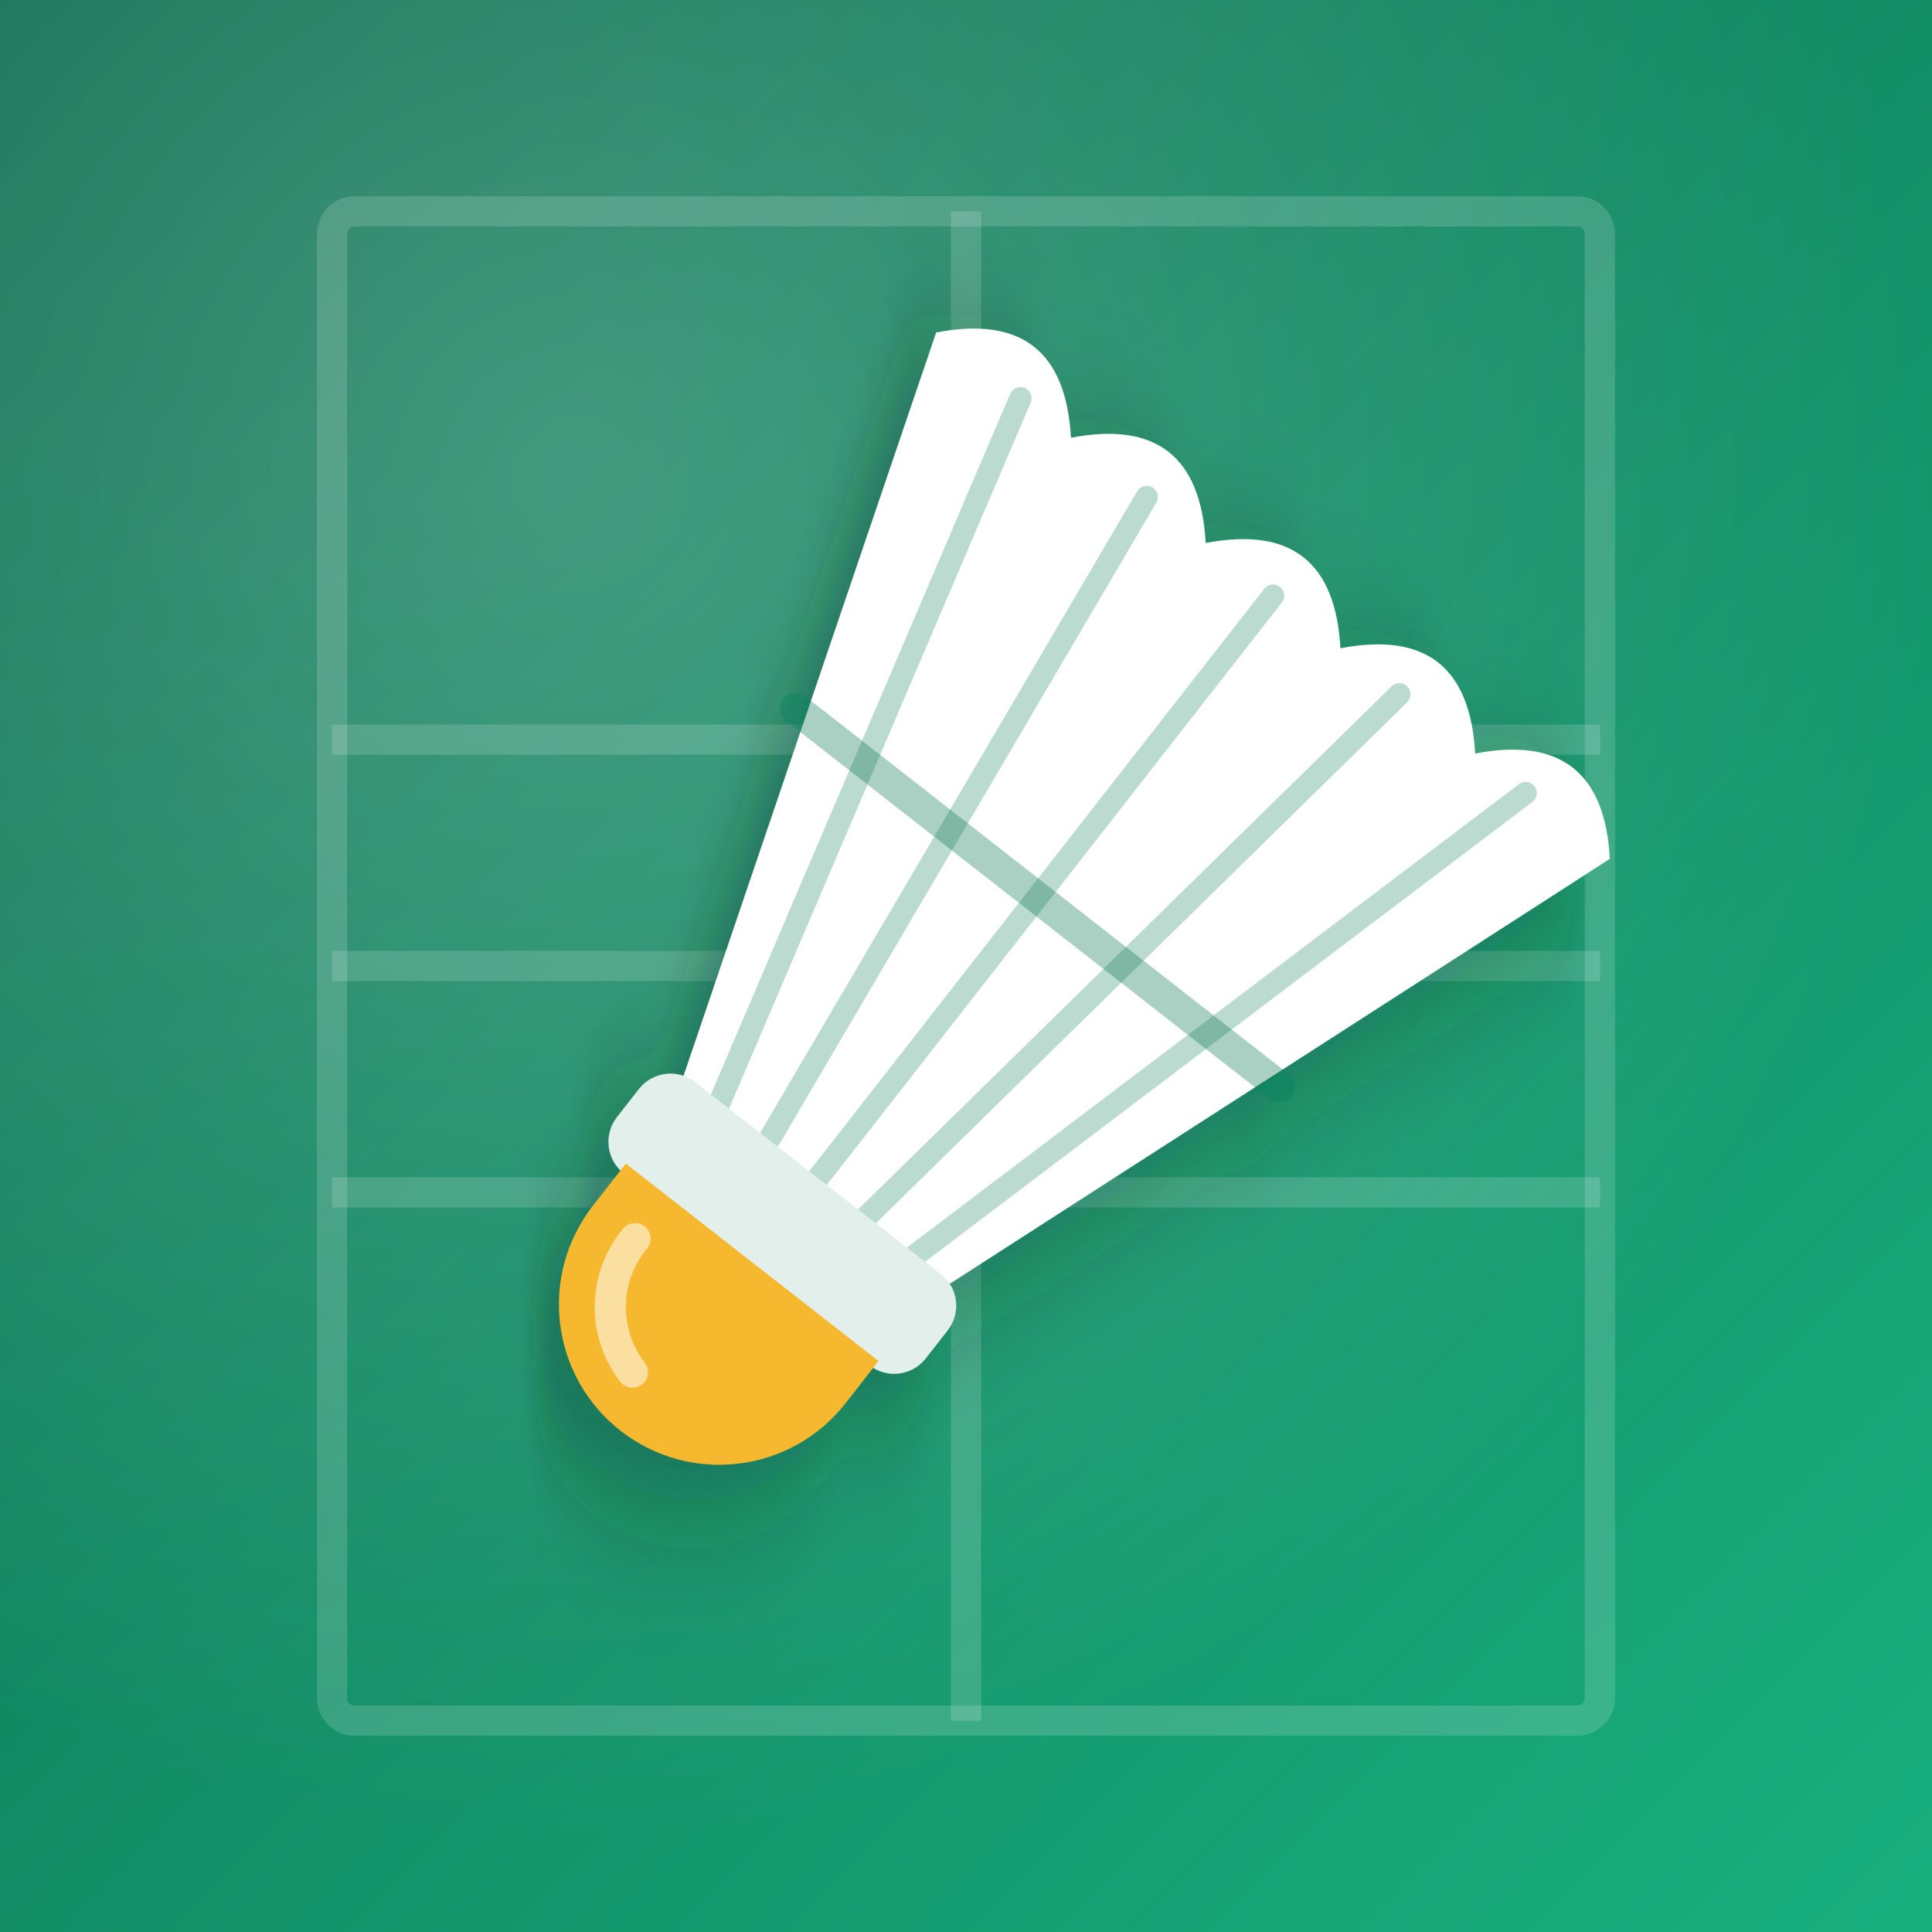
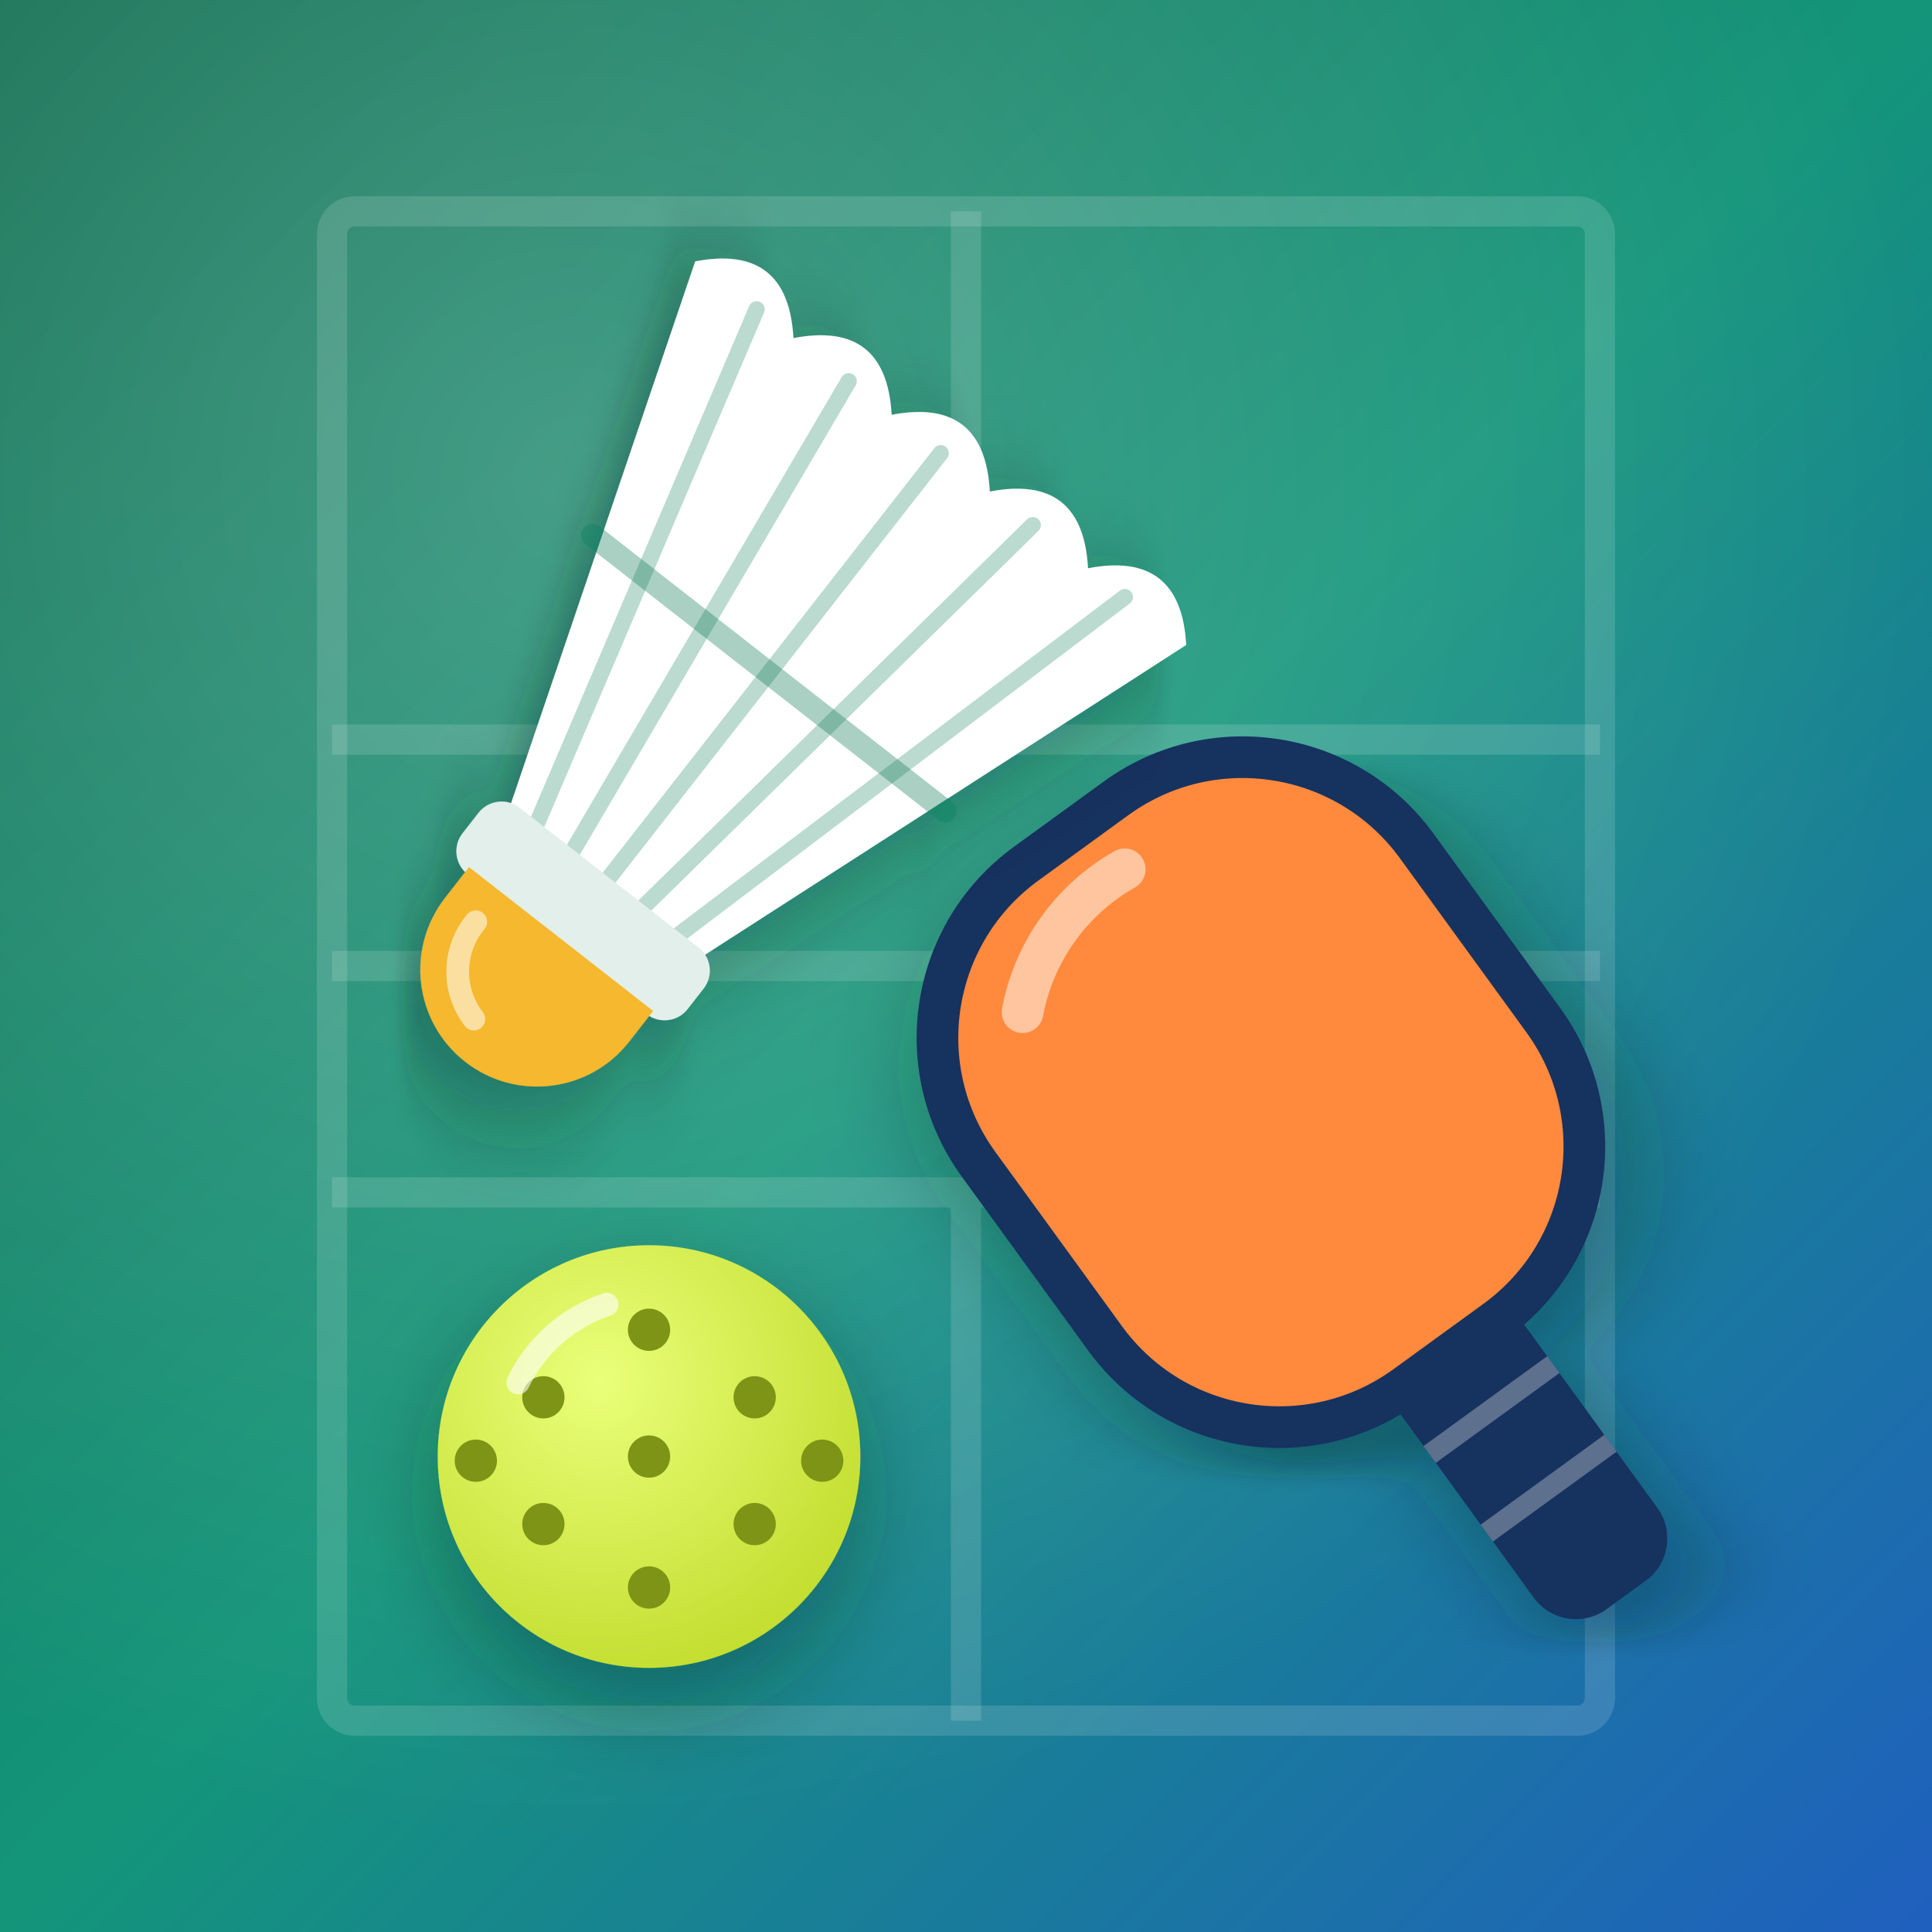
<svg xmlns="http://www.w3.org/2000/svg" viewBox="0 0 512 512">
  <defs>
    <linearGradient id="bg" x1="0" y1="0" x2="1" y2="1">
      <stop offset="0" stop-color="#0b6b4c" />
-       <stop offset="1" stop-color="#19b07e" />
+       <stop offset=".5" stop-color="#14957a" />
+       <stop offset="1" stop-color="#1f5fbf" />
    </linearGradient>
    <radialGradient id="glow" cx=".3" cy=".25" r=".7">
      <stop offset="0" stop-color="#ffffff" stop-opacity=".22" />
      <stop offset="1" stop-color="#ffffff" stop-opacity="0" />
    </radialGradient>
+     <radialGradient id="ballg" cx=".38" cy=".32" r=".75">
+       <stop offset="0" stop-color="#eaff7a" />
+       <stop offset="1" stop-color="#c2dc2c" />
+     </radialGradient>
    <filter id="sh" x="-30%" y="-30%" width="160%" height="160%">
-       <feDropShadow dx="0" dy="10" stdDeviation="12" flood-color="#032b1e" flood-opacity=".35" />
+       <feDropShadow dx="0" dy="10" stdDeviation="12" flood-color="#04261f" flood-opacity=".35" />
    </filter>
  </defs>
  <rect width="512" height="512" fill="url(#bg)" />
  <rect width="512" height="512" fill="url(#glow)" />
-   <g fill="none" stroke="#ffffff" stroke-opacity=".16" stroke-width="8">
+   <g fill="none" stroke="#ffffff" stroke-opacity=".14" stroke-width="8">
    <rect x="88" y="56" width="336" height="400" rx="6" />
    <path d="M88 256 H424 M256 56 V196 M256 316 V456 M88 196 H424 M88 316 H424" />
  </g>
-   <g transform="translate(256 262) rotate(38) scale(1.18) translate(-256 -262)" filter="url(#sh)">
-     <path d="M160 150 Q179.2 128 198.4 150 Q217.6 128 236.8 150 Q256.0 128 275.2 150 Q294.4 128 313.6 150 Q332.8 128 352.0 150 L292 322 L220 322 Z" fill="#ffffff" />
-     <g stroke="#0e7a57" stroke-opacity=".28" stroke-width="5" stroke-linecap="round" fill="none">
-       <path d="M228.6 318 L184.0 150" />
-       <path d="M242.3 318 L220.0 150" />
-       <path d="M256.0 318 L256.0 150" />
-       <path d="M269.7 318 L292.0 150" />
-       <path d="M283.4 318 L328.0 150" />
+   <g transform="translate(256 256) scale(1.0) translate(-256 -256)">
+     <g transform="translate(352 314) rotate(-36) scale(0.92)" filter="url(#sh)">
+       <rect x="-22" y="50" width="44" height="96" rx="15" fill="#18325e" />
+       <path d="M-22 80 H22 M-22 108 H22" stroke="#ffffff" stroke-opacity=".3" stroke-width="6" />
+       <rect x="-78" y="-126" width="156" height="186" rx="62" fill="#ff8a3d" stroke="#18325e" stroke-width="12" />
+       <path d="M-42 -92 A60 60 0 0 1 6 -108" stroke="#ffffff" stroke-opacity=".5" stroke-width="12" stroke-linecap="round" fill="none" />
    </g>
-     <path d="M187 236 L325 236" stroke="#0e7a57" stroke-opacity=".35" stroke-width="7" stroke-linecap="round" />
-     <rect x="212" y="316" width="88" height="26" rx="9" fill="#ffffff" />
-     <rect x="212" y="316" width="88" height="26" rx="9" fill="#0e7a57" fill-opacity=".12" />
-     <path d="M220 340 L292 340 L292 352 A36 36 0 0 1 220 352 Z" fill="#f5b82e" />
-     <path d="M232 352 A24 24 0 0 0 250 376" stroke="#ffffff" stroke-opacity=".55" stroke-width="7" stroke-linecap="round" fill="none" />
+     <g filter="url(#sh)">
+       <circle cx="172" cy="386" r="56" fill="url(#ballg)" />
+       <circle cx="172.0" cy="386.0" r="5.6" fill="#7d9416" />
+       <circle cx="144.0" cy="370.3" r="5.6" fill="#7d9416" />
+       <circle cx="200.0" cy="370.3" r="5.6" fill="#7d9416" />
+       <circle cx="172.0" cy="352.4" r="5.6" fill="#7d9416" />
+       <circle cx="144.0" cy="403.9" r="5.6" fill="#7d9416" />
+       <circle cx="200.0" cy="403.9" r="5.6" fill="#7d9416" />
+       <circle cx="172.0" cy="420.7" r="5.6" fill="#7d9416" />
+       <circle cx="126.1" cy="387.1" r="5.6" fill="#7d9416" />
+       <circle cx="217.9" cy="387.1" r="5.6" fill="#7d9416" />
+       <path d="M137.3 366.4 A40.3 40.3 0 0 1 160.8 345.7" stroke="#fff" stroke-opacity=".6" stroke-width="6.2" stroke-linecap="round" fill="none" />
+     </g>
+     <g transform="translate(190 196) rotate(38) scale(0.86) translate(-256 -262)" filter="url(#sh)">
+       <path d="M160 150 Q179.2 128 198.4 150 Q217.6 128 236.8 150 Q256.0 128 275.2 150 Q294.4 128 313.6 150 Q332.8 128 352.0 150 L292 322 L220 322 Z" fill="#ffffff" />
+       <g stroke="#0e7a57" stroke-opacity=".28" stroke-width="5" stroke-linecap="round" fill="none">
+         <path d="M228.6 318 L184.0 150" />
+         <path d="M242.3 318 L220.0 150" />
+         <path d="M256.0 318 L256.0 150" />
+         <path d="M269.7 318 L292.0 150" />
+         <path d="M283.4 318 L328.0 150" />
+       </g>
+       <path d="M187 236 L325 236" stroke="#0e7a57" stroke-opacity=".35" stroke-width="7" stroke-linecap="round" />
+       <rect x="212" y="316" width="88" height="26" rx="9" fill="#ffffff" />
+       <rect x="212" y="316" width="88" height="26" rx="9" fill="#0e7a57" fill-opacity=".12" />
+       <path d="M220 340 L292 340 L292 352 A36 36 0 0 1 220 352 Z" fill="#f5b82e" />
+       <path d="M232 352 A24 24 0 0 0 250 376" stroke="#ffffff" stroke-opacity=".55" stroke-width="7" stroke-linecap="round" fill="none" />
+     </g>
  </g>
</svg>
